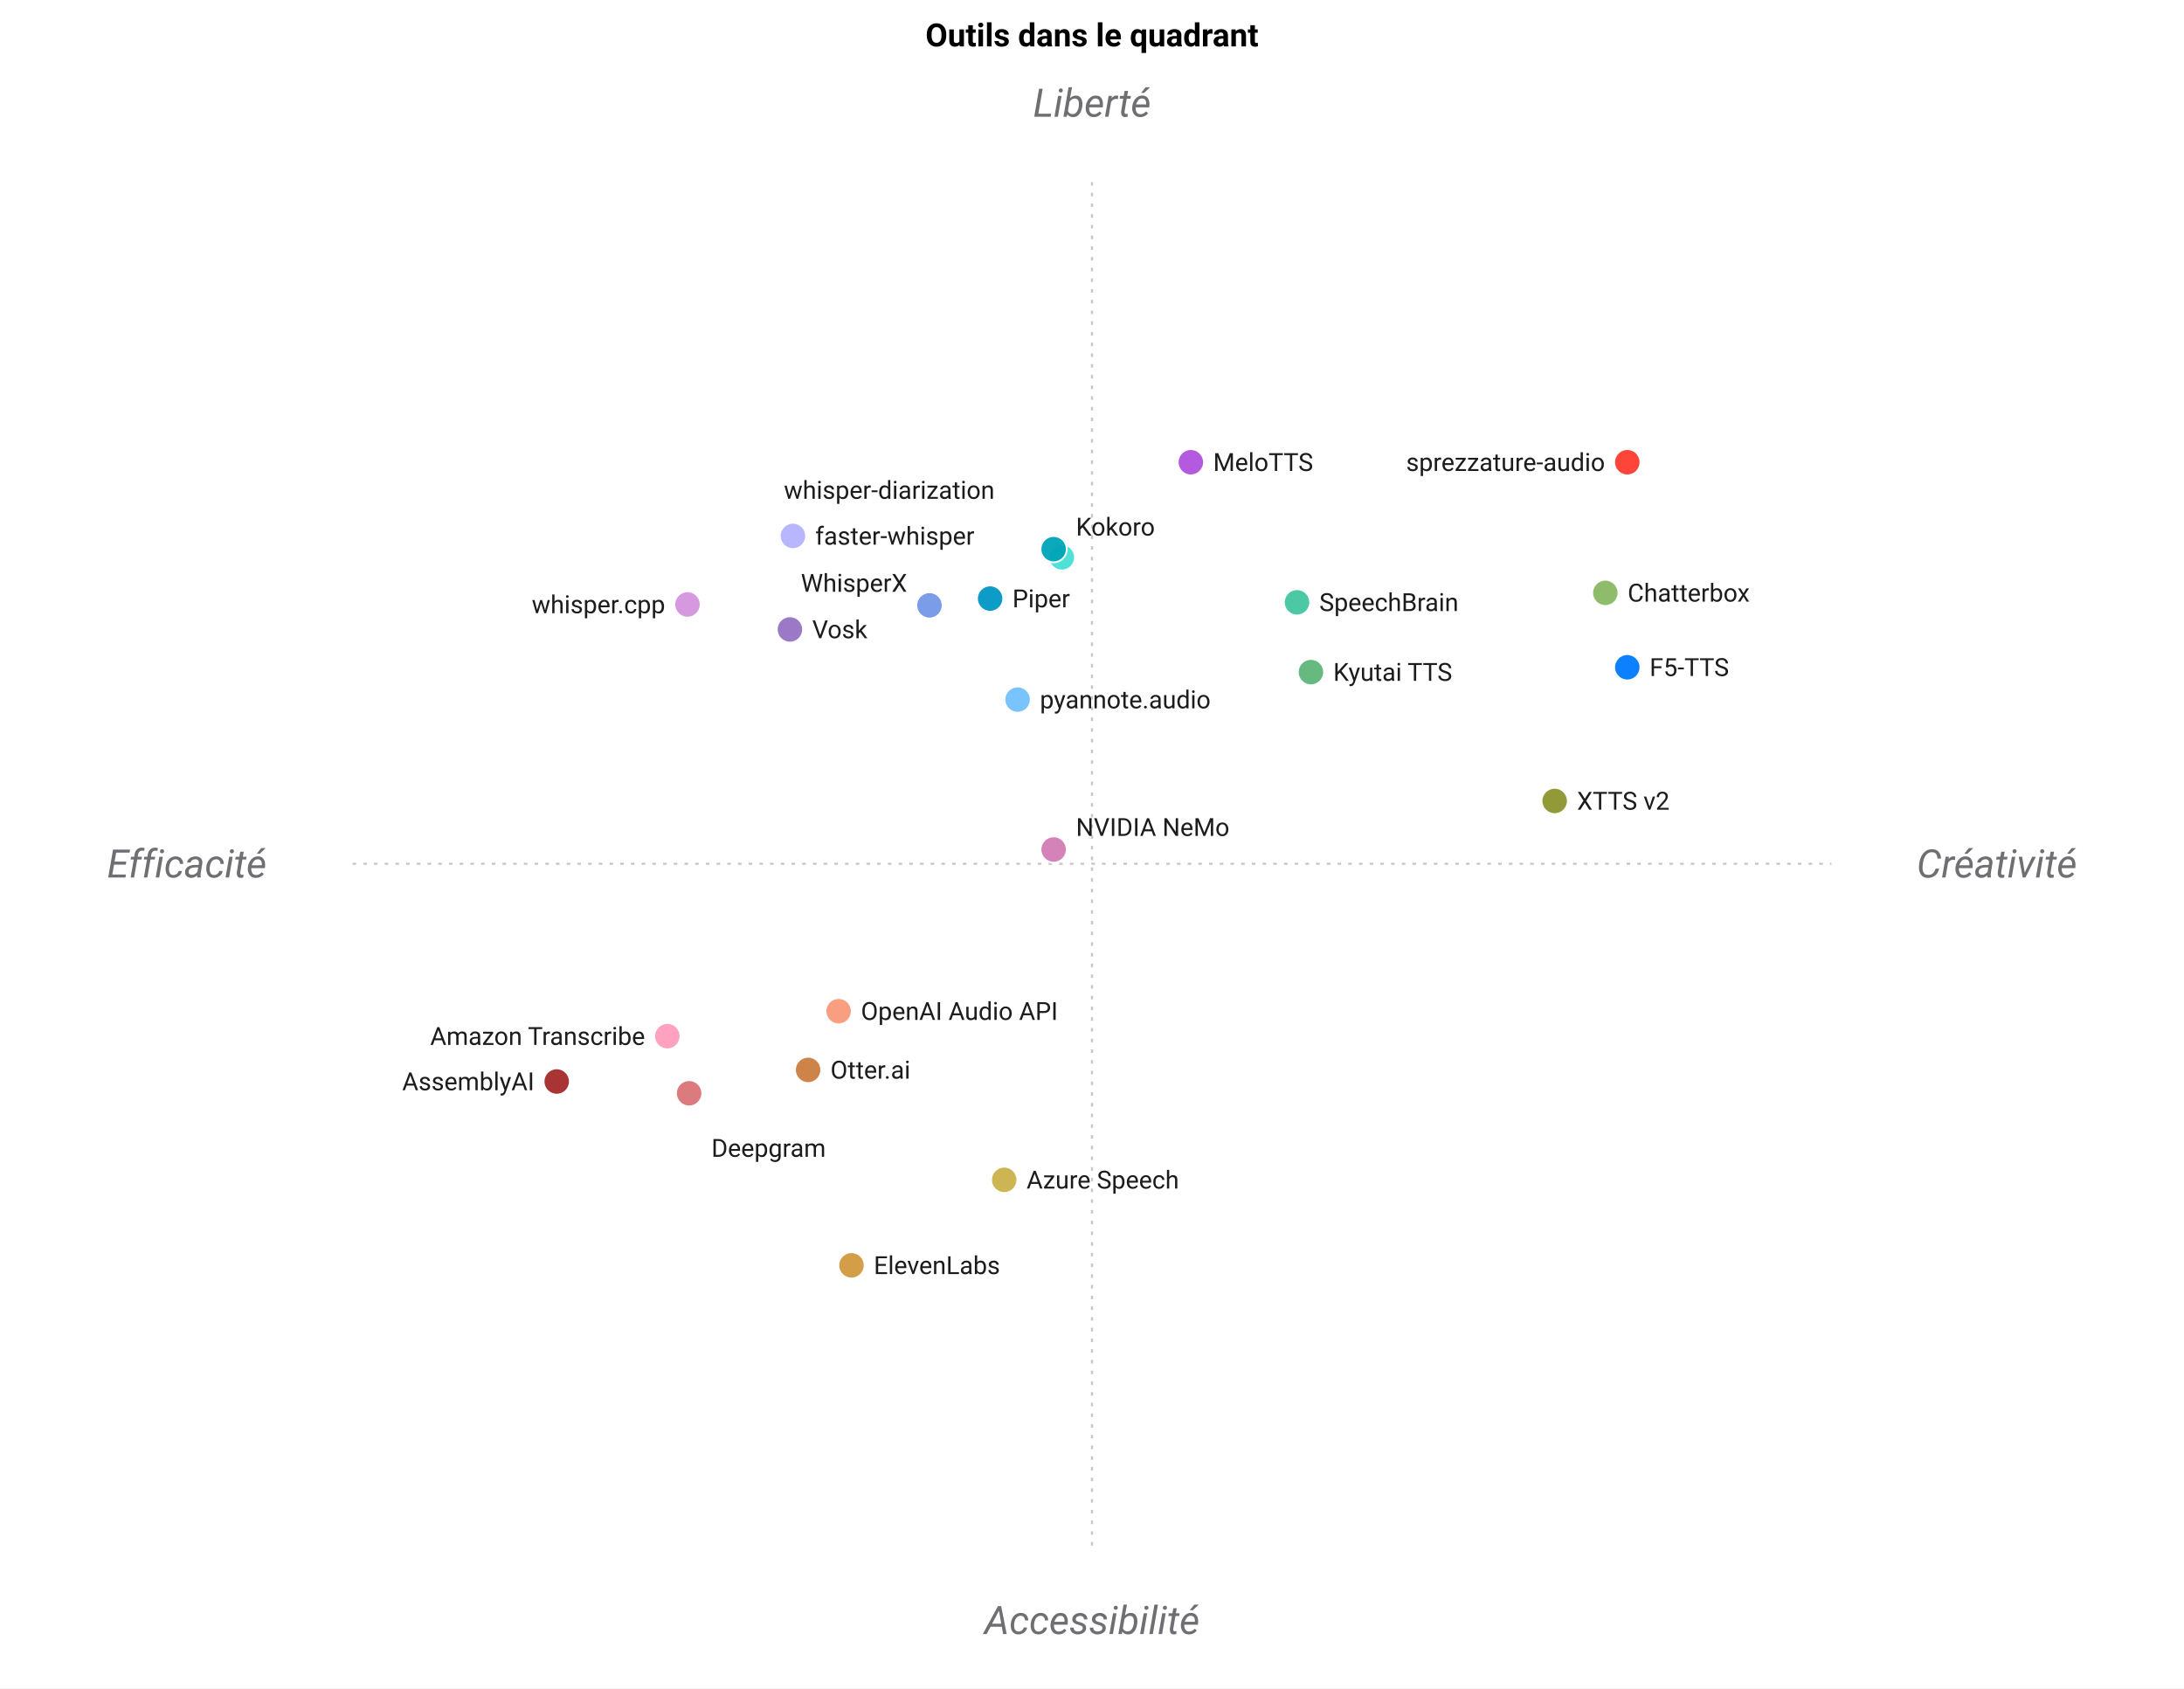
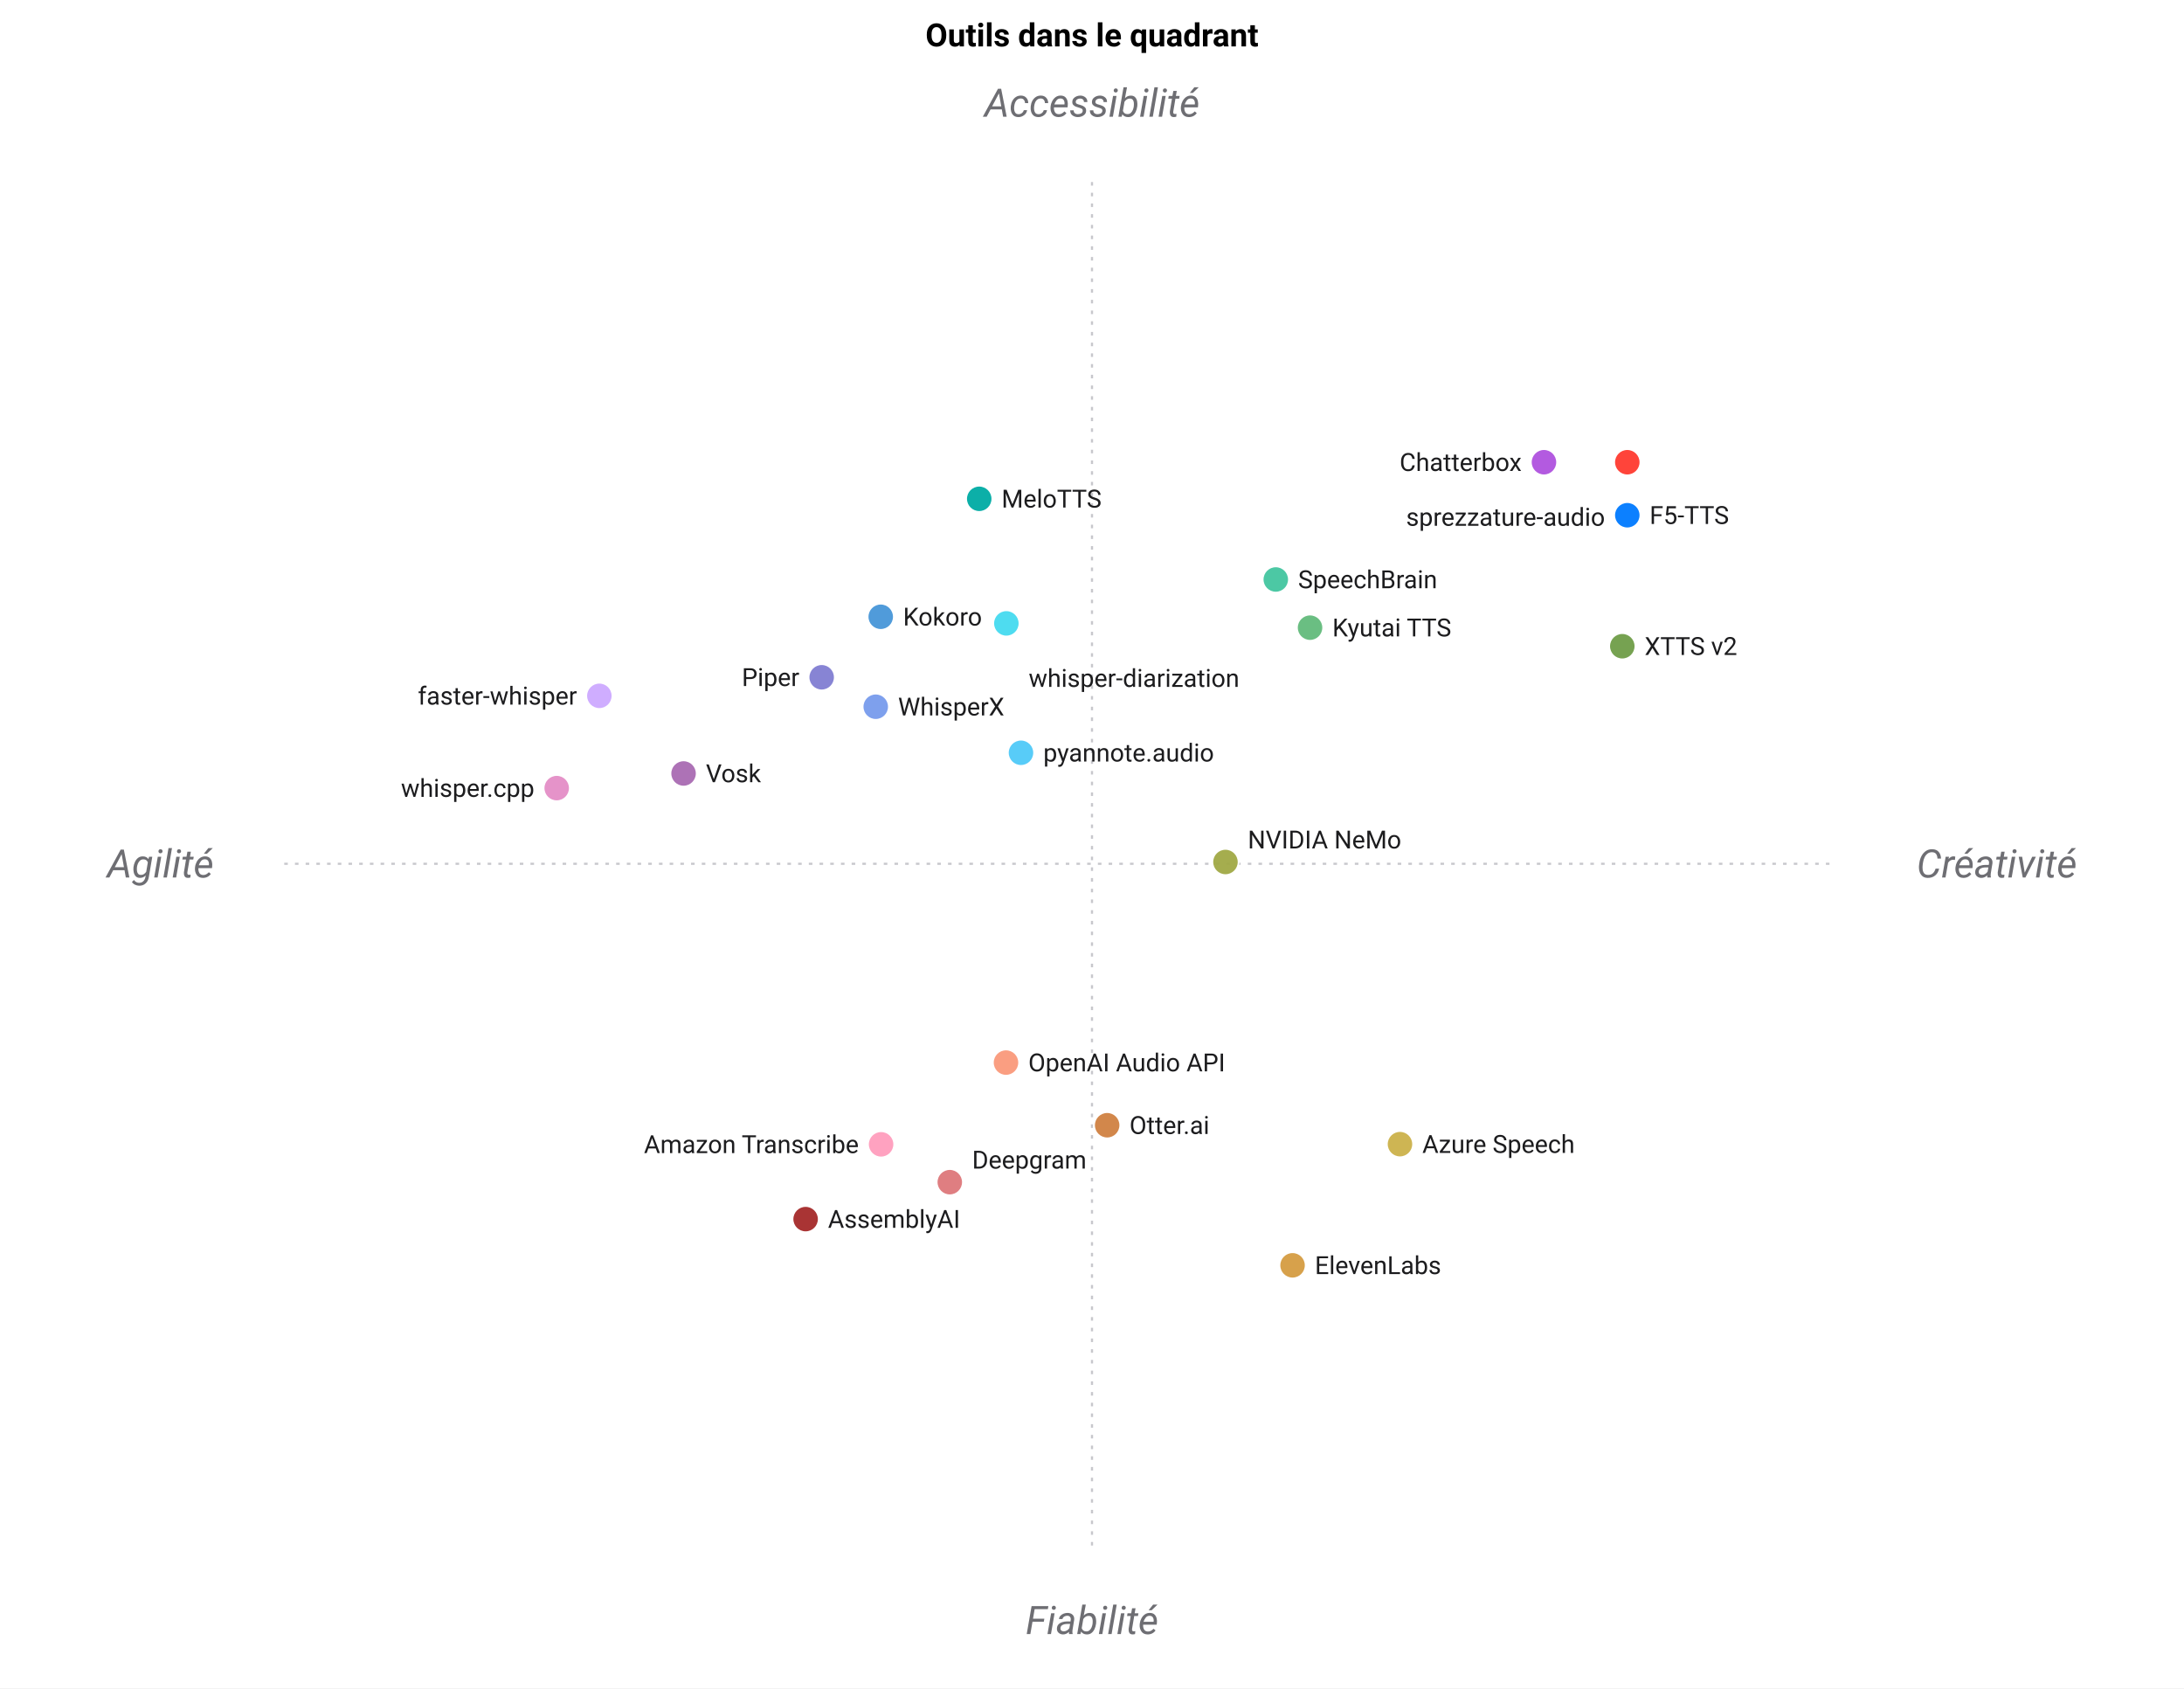
<svg xmlns="http://www.w3.org/2000/svg" width="1224" height="946" viewBox="0 0 1224 946" role="img" aria-labelledby="sp-title sp-desc" font-family="Roboto, -apple-system, Helvetica, Arial, sans-serif">
  <rect width="1224" height="946" fill="#FFFFFF" />
  <style>.sp-dot{cursor:pointer}.sp-dot:hover circle,.sp-dot:focus circle{stroke-width:2.4}.sp-dot:hover,.sp-dot:focus{filter:brightness(1.08);outline:none}</style>
-   <line x1="197.6" y1="484.0" x2="1026.4" y2="484.0" stroke="#C7C7CC" stroke-width="1.2" stroke-dasharray="2,4" />
+   <line x1="159.3" y1="484.0" x2="1026.4" y2="484.0" stroke="#C7C7CC" stroke-width="1.2" stroke-dasharray="2,4" />
  <line x1="612.0" y1="866.0" x2="612.0" y2="102.0" stroke="#C7C7CC" stroke-width="1.2" stroke-dasharray="2,4" />
  <text data-pole="right" x="1164.0" y="491.7" font-size="22" font-style="italic" fill="#6E6E73" text-anchor="end">Créativité</text>
-   <text data-pole="left" x="60.0" y="491.7" font-size="22" font-style="italic" fill="#6E6E73" text-anchor="start">Efficacité</text>
-   <text data-pole="top" x="612.0" y="65.4" font-size="22" font-style="italic" fill="#6E6E73" text-anchor="middle">Liberté</text>
-   <text data-pole="bottom" x="612.0" y="915.6" font-size="22" font-style="italic" fill="#6E6E73" text-anchor="middle">Accessibilité</text>
-   <g class="sp-dot" tabindex="0" role="img" aria-label="Outils: sprezzature-audio Local et hors ligne: 5 Gratuit ou open source: 5 Licence permissive pour un usage commercial: 4 Qualité de la reconnaissance: 4 Segmentation par locuteur: 3 Identification nommée du locuteur: 5 Synthèse vocale: 4 Clonage de voix: 3 Piste minutée produite: 5 Couverture multilingue: 4 Installation légère sans torch: 5 Vitesse sur une machine ordinaire: 4 Traitement en flux temps réel: 1 Maturité et écosystème: 1 Support commercial: 1">
+   <text data-pole="left" x="60.0" y="491.7" font-size="22" font-style="italic" fill="#6E6E73" text-anchor="start">Agilité</text>
+   <text data-pole="top" x="612.0" y="65.4" font-size="22" font-style="italic" fill="#6E6E73" text-anchor="middle">Accessibilité</text>
+   <text data-pole="bottom" x="612.0" y="915.6" font-size="22" font-style="italic" fill="#6E6E73" text-anchor="middle">Fiabilité</text>
+   <g class="sp-dot" tabindex="0" role="img" aria-label="Outils: sprezzature-audio Local et hors ligne: 5 Gratuit ou open source: 5 Licence permissive pour un usage commercial: 4 Qualité de la reconnaissance: 4 Segmentation par locuteur: 3 Identification nommée du locuteur: 5 Synthèse vocale: 4 Clonage de voix: 3 Piste minutée produite: 5 Couverture multilingue: 4 Installation légère sans torch: 1 Vitesse sur une machine ordinaire: 4 Traitement en flux temps réel: 1 Maturité et écosystème: 1 Support commercial: 1">
    <circle cx="912.0" cy="259.0" r="7.36" fill="#FF3B30" stroke="white" stroke-width="1" opacity="0.95" />
  </g>
-   <text x="899.5" y="263.9" font-size="14" fill="#1C1C1E" text-anchor="end">sprezzature-audio</text>
+   <text x="899.5" y="294.6" font-size="14" fill="#1C1C1E" text-anchor="end">sprezzature-audio</text>
  <g class="sp-dot" tabindex="0" role="img" aria-label="Outils: whisper.cpp Local et hors ligne: 5 Gratuit ou open source: 5 Licence permissive pour un usage commercial: 5 Qualité de la reconnaissance: 4 Segmentation par locuteur: 2 Identification nommée du locuteur: 1 Synthèse vocale: 1 Clonage de voix: 1 Piste minutée produite: 4 Couverture multilingue: 5 Installation légère sans torch: 5 Vitesse sur une machine ordinaire: 5 Traitement en flux temps réel: 3 Maturité et écosystème: 5 Support commercial: 2">
-     <circle cx="385.3" cy="338.7" r="7.36" fill="#D494DE" stroke="white" stroke-width="1" opacity="0.95" />
+     <circle cx="312.0" cy="441.6" r="7.36" fill="#E48EC6" stroke="white" stroke-width="1" opacity="0.95" />
  </g>
-   <text x="372.8" y="343.6" font-size="14" fill="#1C1C1E" text-anchor="end">whisper.cpp</text>
+   <text x="299.5" y="446.5" font-size="14" fill="#1C1C1E" text-anchor="end">whisper.cpp</text>
  <g class="sp-dot" tabindex="0" role="img" aria-label="Outils: faster-whisper Local et hors ligne: 5 Gratuit ou open source: 5 Licence permissive pour un usage commercial: 5 Qualité de la reconnaissance: 4 Segmentation par locuteur: 1 Identification nommée du locuteur: 1 Synthèse vocale: 1 Clonage de voix: 1 Piste minutée produite: 2 Couverture multilingue: 5 Installation légère sans torch: 4 Vitesse sur une machine ordinaire: 5 Traitement en flux temps réel: 2 Maturité et écosystème: 5 Support commercial: 2">
-     <circle cx="444.4" cy="300.3" r="7.36" fill="#B4B2FF" stroke="white" stroke-width="1" opacity="0.95" />
+     <circle cx="335.9" cy="389.9" r="7.36" fill="#CDA9FF" stroke="white" stroke-width="1" opacity="0.95" />
  </g>
-   <text x="456.9" y="305.2" font-size="14" fill="#1C1C1E" text-anchor="start">faster-whisper</text>
+   <text x="323.4" y="394.8" font-size="14" fill="#1C1C1E" text-anchor="end">faster-whisper</text>
  <g class="sp-dot" tabindex="0" role="img" aria-label="Outils: WhisperX Local et hors ligne: 5 Gratuit ou open source: 5 Licence permissive pour un usage commercial: 3 Qualité de la reconnaissance: 4 Segmentation par locuteur: 4 Identification nommée du locuteur: 1 Synthèse vocale: 1 Clonage de voix: 1 Piste minutée produite: 4 Couverture multilingue: 4 Installation légère sans torch: 2 Vitesse sur une machine ordinaire: 4 Traitement en flux temps réel: 1 Maturité et écosystème: 4 Support commercial: 1">
-     <circle cx="520.9" cy="339.2" r="7.36" fill="#7598E8" stroke="white" stroke-width="1" opacity="0.95" />
+     <circle cx="490.8" cy="396.0" r="7.36" fill="#789BEC" stroke="white" stroke-width="1" opacity="0.95" />
  </g>
-   <text x="508.4" y="331.6" font-size="14" fill="#1C1C1E" text-anchor="end">WhisperX</text>
+   <text x="503.3" y="400.9" font-size="14" fill="#1C1C1E" text-anchor="start">WhisperX</text>
  <g class="sp-dot" tabindex="0" role="img" aria-label="Outils: whisper-diarization Local et hors ligne: 5 Gratuit ou open source: 5 Licence permissive pour un usage commercial: 4 Qualité de la reconnaissance: 4 Segmentation par locuteur: 4 Identification nommée du locuteur: 1 Synthèse vocale: 1 Clonage de voix: 1 Piste minutée produite: 4 Couverture multilingue: 3 Installation légère sans torch: 1 Vitesse sur une machine ordinaire: 3 Traitement en flux temps réel: 1 Maturité et écosystème: 3 Support commercial: 1">
-     <circle cx="595.1" cy="312.3" r="7.36" fill="#46DED5" stroke="white" stroke-width="1" opacity="0.95" />
+     <circle cx="564.0" cy="349.3" r="7.36" fill="#45DAEF" stroke="white" stroke-width="1" opacity="0.95" />
  </g>
-   <text x="557.4" y="279.5" font-size="14" fill="#1C1C1E" text-anchor="end">whisper-diarization</text>
+   <text x="576.5" y="384.9" font-size="14" fill="#1C1C1E" text-anchor="start">whisper-diarization</text>
  <g class="sp-dot" tabindex="0" role="img" aria-label="Outils: pyannote.audio Local et hors ligne: 5 Gratuit ou open source: 5 Licence permissive pour un usage commercial: 3 Qualité de la reconnaissance: 1 Segmentation par locuteur: 5 Identification nommée du locuteur: 3 Synthèse vocale: 1 Clonage de voix: 1 Piste minutée produite: 2 Couverture multilingue: 5 Installation légère sans torch: 2 Vitesse sur une machine ordinaire: 3 Traitement en flux temps réel: 2 Maturité et écosystème: 5 Support commercial: 4">
-     <circle cx="570.3" cy="392.0" r="7.36" fill="#72C1FF" stroke="white" stroke-width="1" opacity="0.95" />
+     <circle cx="572.2" cy="421.8" r="7.36" fill="#50C9F8" stroke="white" stroke-width="1" opacity="0.95" />
  </g>
-   <text x="582.8" y="396.9" font-size="14" fill="#1C1C1E" text-anchor="start">pyannote.audio</text>
+   <text x="584.7" y="426.7" font-size="14" fill="#1C1C1E" text-anchor="start">pyannote.audio</text>
  <g class="sp-dot" tabindex="0" role="img" aria-label="Outils: NVIDIA NeMo Local et hors ligne: 5 Gratuit ou open source: 5 Licence permissive pour un usage commercial: 5 Qualité de la reconnaissance: 5 Segmentation par locuteur: 5 Identification nommée du locuteur: 4 Synthèse vocale: 4 Clonage de voix: 3 Piste minutée produite: 2 Couverture multilingue: 4 Installation légère sans torch: 1 Vitesse sur une machine ordinaire: 4 Traitement en flux temps réel: 4 Maturité et écosystème: 5 Support commercial: 5">
-     <circle cx="590.5" cy="476.0" r="7.36" fill="#D27DB5" stroke="white" stroke-width="1" opacity="0.95" />
+     <circle cx="686.8" cy="483.0" r="7.36" fill="#A1A945" stroke="white" stroke-width="1" opacity="0.95" />
  </g>
-   <text x="603.0" y="468.4" font-size="14" fill="#1C1C1E" text-anchor="start">NVIDIA NeMo</text>
+   <text x="699.3" y="475.4" font-size="14" fill="#1C1C1E" text-anchor="start">NVIDIA NeMo</text>
  <g class="sp-dot" tabindex="0" role="img" aria-label="Outils: SpeechBrain Local et hors ligne: 5 Gratuit ou open source: 5 Licence permissive pour un usage commercial: 5 Qualité de la reconnaissance: 3 Segmentation par locuteur: 3 Identification nommée du locuteur: 4 Synthèse vocale: 3 Clonage de voix: 2 Piste minutée produite: 1 Couverture multilingue: 3 Installation légère sans torch: 2 Vitesse sur une machine ordinaire: 2 Traitement en flux temps réel: 2 Maturité et écosystème: 4 Support commercial: 1">
-     <circle cx="726.9" cy="337.5" r="7.36" fill="#43C5A0" stroke="white" stroke-width="1" opacity="0.95" />
+     <circle cx="715.0" cy="324.7" r="7.36" fill="#43C5A0" stroke="white" stroke-width="1" opacity="0.95" />
  </g>
-   <text x="739.4" y="342.4" font-size="14" fill="#1C1C1E" text-anchor="start">SpeechBrain</text>
+   <text x="727.5" y="329.6" font-size="14" fill="#1C1C1E" text-anchor="start">SpeechBrain</text>
  <g class="sp-dot" tabindex="0" role="img" aria-label="Outils: Vosk Local et hors ligne: 5 Gratuit ou open source: 5 Licence permissive pour un usage commercial: 5 Qualité de la reconnaissance: 2 Segmentation par locuteur: 2 Identification nommée du locuteur: 2 Synthèse vocale: 1 Clonage de voix: 1 Piste minutée produite: 3 Couverture multilingue: 4 Installation légère sans torch: 5 Vitesse sur une machine ordinaire: 5 Traitement en flux temps réel: 5 Maturité et écosystème: 4 Support commercial: 3">
-     <circle cx="442.7" cy="352.7" r="7.36" fill="#9672C4" stroke="white" stroke-width="1" opacity="0.95" />
+     <circle cx="383.1" cy="433.4" r="7.36" fill="#A96BB2" stroke="white" stroke-width="1" opacity="0.95" />
  </g>
-   <text x="455.2" y="357.6" font-size="14" fill="#1C1C1E" text-anchor="start">Vosk</text>
+   <text x="395.6" y="438.3" font-size="14" fill="#1C1C1E" text-anchor="start">Vosk</text>
  <g class="sp-dot" tabindex="0" role="img" aria-label="Outils: Kokoro Local et hors ligne: 5 Gratuit ou open source: 5 Licence permissive pour un usage commercial: 5 Qualité de la reconnaissance: 1 Segmentation par locuteur: 1 Identification nommée du locuteur: 1 Synthèse vocale: 5 Clonage de voix: 1 Piste minutée produite: 2 Couverture multilingue: 3 Installation légère sans torch: 5 Vitesse sur une machine ordinaire: 5 Traitement en flux temps réel: 3 Maturité et écosystème: 4 Support commercial: 1">
-     <circle cx="590.5" cy="307.7" r="7.36" fill="#00A4B8" stroke="white" stroke-width="1" opacity="0.95" />
+     <circle cx="493.6" cy="345.6" r="7.36" fill="#4796D8" stroke="white" stroke-width="1" opacity="0.95" />
  </g>
-   <text x="603.0" y="300.1" font-size="14" fill="#1C1C1E" text-anchor="start">Kokoro</text>
+   <text x="506.1" y="350.5" font-size="14" fill="#1C1C1E" text-anchor="start">Kokoro</text>
  <g class="sp-dot" tabindex="0" role="img" aria-label="Outils: Piper Local et hors ligne: 5 Gratuit ou open source: 5 Licence permissive pour un usage commercial: 3 Qualité de la reconnaissance: 1 Segmentation par locuteur: 1 Identification nommée du locuteur: 1 Synthèse vocale: 3 Clonage de voix: 1 Piste minutée produite: 1 Couverture multilingue: 5 Installation légère sans torch: 5 Vitesse sur une machine ordinaire: 5 Traitement en flux temps réel: 4 Maturité et écosystème: 4 Support commercial: 1">
-     <circle cx="554.9" cy="335.4" r="7.36" fill="#0097C4" stroke="white" stroke-width="1" opacity="0.95" />
+     <circle cx="460.5" cy="379.5" r="7.36" fill="#817ED2" stroke="white" stroke-width="1" opacity="0.95" />
  </g>
-   <text x="567.4" y="340.3" font-size="14" fill="#1C1C1E" text-anchor="start">Piper</text>
+   <text x="448.0" y="384.4" font-size="14" fill="#1C1C1E" text-anchor="end">Piper</text>
  <g class="sp-dot" tabindex="0" role="img" aria-label="Outils: Chatterbox Local et hors ligne: 5 Gratuit ou open source: 5 Licence permissive pour un usage commercial: 5 Qualité de la reconnaissance: 1 Segmentation par locuteur: 1 Identification nommée du locuteur: 1 Synthèse vocale: 5 Clonage de voix: 5 Piste minutée produite: 1 Couverture multilingue: 4 Installation légère sans torch: 1 Vitesse sur une machine ordinaire: 2 Traitement en flux temps réel: 2 Maturité et écosystème: 3 Support commercial: 1">
-     <circle cx="899.7" cy="332.2" r="7.36" fill="#89B964" stroke="white" stroke-width="1" opacity="0.95" />
+     <circle cx="865.3" cy="259.0" r="7.36" fill="#AF52DE" stroke="white" stroke-width="1" opacity="0.95" />
  </g>
-   <text x="912.2" y="337.1" font-size="14" fill="#1C1C1E" text-anchor="start">Chatterbox</text>
+   <text x="852.8" y="263.9" font-size="14" fill="#1C1C1E" text-anchor="end">Chatterbox</text>
  <g class="sp-dot" tabindex="0" role="img" aria-label="Outils: XTTS v2 Local et hors ligne: 5 Gratuit ou open source: 3 Licence permissive pour un usage commercial: 1 Qualité de la reconnaissance: 1 Segmentation par locuteur: 1 Identification nommée du locuteur: 1 Synthèse vocale: 4 Clonage de voix: 5 Piste minutée produite: 1 Couverture multilingue: 5 Installation légère sans torch: 1 Vitesse sur une machine ordinaire: 2 Traitement en flux temps réel: 3 Maturité et écosystème: 4 Support commercial: 1">
-     <circle cx="871.3" cy="448.8" r="7.36" fill="#8D952D" stroke="white" stroke-width="1" opacity="0.95" />
+     <circle cx="909.2" cy="362.1" r="7.36" fill="#6F9D48" stroke="white" stroke-width="1" opacity="0.95" />
  </g>
-   <text x="883.8" y="453.7" font-size="14" fill="#1C1C1E" text-anchor="start">XTTS v2</text>
+   <text x="921.7" y="367.0" font-size="14" fill="#1C1C1E" text-anchor="start">XTTS v2</text>
  <g class="sp-dot" tabindex="0" role="img" aria-label="Outils: F5-TTS Local et hors ligne: 5 Gratuit ou open source: 5 Licence permissive pour un usage commercial: 2 Qualité de la reconnaissance: 1 Segmentation par locuteur: 1 Identification nommée du locuteur: 1 Synthèse vocale: 4 Clonage de voix: 5 Piste minutée produite: 1 Couverture multilingue: 3 Installation légère sans torch: 1 Vitesse sur une machine ordinaire: 2 Traitement en flux temps réel: 2 Maturité et écosystème: 3 Support commercial: 1">
-     <circle cx="912.0" cy="373.9" r="7.36" fill="#007AFF" stroke="white" stroke-width="1" opacity="0.95" />
+     <circle cx="912.0" cy="288.7" r="7.36" fill="#007AFF" stroke="white" stroke-width="1" opacity="0.95" />
  </g>
-   <text x="924.5" y="378.8" font-size="14" fill="#1C1C1E" text-anchor="start">F5-TTS</text>
+   <text x="924.5" y="293.6" font-size="14" fill="#1C1C1E" text-anchor="start">F5-TTS</text>
  <g class="sp-dot" tabindex="0" role="img" aria-label="Outils: Kyutai TTS Local et hors ligne: 5 Gratuit ou open source: 5 Licence permissive pour un usage commercial: 3 Qualité de la reconnaissance: 1 Segmentation par locuteur: 1 Identification nommée du locuteur: 1 Synthèse vocale: 4 Clonage de voix: 3 Piste minutée produite: 4 Couverture multilingue: 2 Installation légère sans torch: 2 Vitesse sur une machine ordinaire: 4 Traitement en flux temps réel: 5 Maturité et écosystème: 2 Support commercial: 1">
-     <circle cx="734.7" cy="376.6" r="7.36" fill="#5FB779" stroke="white" stroke-width="1" opacity="0.95" />
+     <circle cx="734.2" cy="351.7" r="7.36" fill="#63BB7C" stroke="white" stroke-width="1" opacity="0.95" />
  </g>
-   <text x="747.2" y="381.5" font-size="14" fill="#1C1C1E" text-anchor="start">Kyutai TTS</text>
+   <text x="746.7" y="356.6" font-size="14" fill="#1C1C1E" text-anchor="start">Kyutai TTS</text>
  <g class="sp-dot" tabindex="0" role="img" aria-label="Outils: MeloTTS Local et hors ligne: 5 Gratuit ou open source: 5 Licence permissive pour un usage commercial: 5 Qualité de la reconnaissance: 1 Segmentation par locuteur: 1 Identification nommée du locuteur: 1 Synthèse vocale: 3 Clonage de voix: 1 Piste minutée produite: 1 Couverture multilingue: 4 Installation légère sans torch: 2 Vitesse sur une machine ordinaire: 4 Traitement en flux temps réel: 2 Maturité et écosystème: 3 Support commercial: 1">
-     <circle cx="667.4" cy="259.0" r="7.36" fill="#AF52DE" stroke="white" stroke-width="1" opacity="0.95" />
+     <circle cx="548.8" cy="279.5" r="7.36" fill="#00ABA4" stroke="white" stroke-width="1" opacity="0.95" />
  </g>
-   <text x="679.9" y="263.9" font-size="14" fill="#1C1C1E" text-anchor="start">MeloTTS</text>
+   <text x="561.3" y="284.4" font-size="14" fill="#1C1C1E" text-anchor="start">MeloTTS</text>
  <g class="sp-dot" tabindex="0" role="img" aria-label="Outils: ElevenLabs Local et hors ligne: 1 Gratuit ou open source: 1 Licence permissive pour un usage commercial: 2 Qualité de la reconnaissance: 5 Segmentation par locuteur: 5 Identification nommée du locuteur: 2 Synthèse vocale: 5 Clonage de voix: 5 Piste minutée produite: 5 Couverture multilingue: 5 Installation légère sans torch: 5 Vitesse sur une machine ordinaire: 5 Traitement en flux temps réel: 5 Maturité et écosystème: 5 Support commercial: 5">
-     <circle cx="477.2" cy="709.0" r="7.36" fill="#D1993E" stroke="white" stroke-width="1" opacity="0.95" />
+     <circle cx="724.4" cy="709.0" r="7.36" fill="#D59C42" stroke="white" stroke-width="1" opacity="0.95" />
  </g>
-   <text x="489.7" y="713.9" font-size="14" fill="#1C1C1E" text-anchor="start">ElevenLabs</text>
+   <text x="736.9" y="713.9" font-size="14" fill="#1C1C1E" text-anchor="start">ElevenLabs</text>
  <g class="sp-dot" tabindex="0" role="img" aria-label="Outils: Deepgram Local et hors ligne: 2 Gratuit ou open source: 1 Licence permissive pour un usage commercial: 2 Qualité de la reconnaissance: 5 Segmentation par locuteur: 4 Identification nommée du locuteur: 1 Synthèse vocale: 4 Clonage de voix: 1 Piste minutée produite: 4 Couverture multilingue: 4 Installation légère sans torch: 5 Vitesse sur une machine ordinaire: 5 Traitement en flux temps réel: 5 Maturité et écosystème: 5 Support commercial: 5">
-     <circle cx="386.2" cy="612.6" r="7.36" fill="#D97578" stroke="white" stroke-width="1" opacity="0.95" />
+     <circle cx="532.3" cy="662.4" r="7.36" fill="#DD787B" stroke="white" stroke-width="1" opacity="0.95" />
  </g>
-   <text x="398.7" y="648.2" font-size="14" fill="#1C1C1E" text-anchor="start">Deepgram</text>
+   <text x="544.8" y="654.8" font-size="14" fill="#1C1C1E" text-anchor="start">Deepgram</text>
  <g class="sp-dot" tabindex="0" role="img" aria-label="Outils: AssemblyAI Local et hors ligne: 1 Gratuit ou open source: 1 Licence permissive pour un usage commercial: 2 Qualité de la reconnaissance: 5 Segmentation par locuteur: 5 Identification nommée du locuteur: 1 Synthèse vocale: 1 Clonage de voix: 1 Piste minutée produite: 4 Couverture multilingue: 4 Installation légère sans torch: 5 Vitesse sur une machine ordinaire: 5 Traitement en flux temps réel: 5 Maturité et écosystème: 5 Support commercial: 5">
-     <circle cx="312.0" cy="606.0" r="7.36" fill="#A52A2A" stroke="white" stroke-width="1" opacity="0.95" />
+     <circle cx="451.5" cy="683.1" r="7.36" fill="#A52A2A" stroke="white" stroke-width="1" opacity="0.95" />
  </g>
-   <text x="299.5" y="610.9" font-size="14" fill="#1C1C1E" text-anchor="end">AssemblyAI</text>
+   <text x="464.0" y="688.0" font-size="14" fill="#1C1C1E" text-anchor="start">AssemblyAI</text>
  <g class="sp-dot" tabindex="0" role="img" aria-label="Outils: Azure Speech Local et hors ligne: 3 Gratuit ou open source: 1 Licence permissive pour un usage commercial: 2 Qualité de la reconnaissance: 4 Segmentation par locuteur: 4 Identification nommée du locuteur: 4 Synthèse vocale: 5 Clonage de voix: 4 Piste minutée produite: 4 Couverture multilingue: 5 Installation légère sans torch: 4 Vitesse sur une machine ordinaire: 4 Traitement en flux temps réel: 5 Maturité et écosystème: 5 Support commercial: 5">
-     <circle cx="562.8" cy="661.1" r="7.36" fill="#CCB14A" stroke="white" stroke-width="1" opacity="0.95" />
+     <circle cx="784.6" cy="641.1" r="7.36" fill="#CCB14A" stroke="white" stroke-width="1" opacity="0.95" />
  </g>
-   <text x="575.3" y="666.0" font-size="14" fill="#1C1C1E" text-anchor="start">Azure Speech</text>
+   <text x="797.1" y="646.0" font-size="14" fill="#1C1C1E" text-anchor="start">Azure Speech</text>
  <g class="sp-dot" tabindex="0" role="img" aria-label="Outils: Amazon Transcribe Local et hors ligne: 1 Gratuit ou open source: 1 Licence permissive pour un usage commercial: 2 Qualité de la reconnaissance: 4 Segmentation par locuteur: 4 Identification nommée du locuteur: 1 Synthèse vocale: 1 Clonage de voix: 1 Piste minutée produite: 4 Couverture multilingue: 4 Installation légère sans torch: 5 Vitesse sur une machine ordinaire: 4 Traitement en flux temps réel: 4 Maturité et écosystème: 5 Support commercial: 5">
-     <circle cx="374.0" cy="580.6" r="7.36" fill="#FF9DBD" stroke="white" stroke-width="1" opacity="0.95" />
+     <circle cx="493.8" cy="641.2" r="7.36" fill="#FF9DBD" stroke="white" stroke-width="1" opacity="0.95" />
  </g>
-   <text x="361.5" y="585.5" font-size="14" fill="#1C1C1E" text-anchor="end">Amazon Transcribe</text>
+   <text x="481.3" y="646.1" font-size="14" fill="#1C1C1E" text-anchor="end">Amazon Transcribe</text>
  <g class="sp-dot" tabindex="0" role="img" aria-label="Outils: OpenAI Audio API Local et hors ligne: 1 Gratuit ou open source: 1 Licence permissive pour un usage commercial: 2 Qualité de la reconnaissance: 4 Segmentation par locuteur: 1 Identification nommée du locuteur: 1 Synthèse vocale: 4 Clonage de voix: 1 Piste minutée produite: 3 Couverture multilingue: 5 Installation légère sans torch: 5 Vitesse sur une machine ordinaire: 4 Traitement en flux temps réel: 4 Maturité et écosystème: 5 Support commercial: 4">
-     <circle cx="470.0" cy="566.6" r="7.36" fill="#FA997B" stroke="white" stroke-width="1" opacity="0.95" />
+     <circle cx="563.8" cy="595.4" r="7.36" fill="#FA997B" stroke="white" stroke-width="1" opacity="0.95" />
  </g>
-   <text x="482.5" y="571.5" font-size="14" fill="#1C1C1E" text-anchor="start">OpenAI Audio API</text>
+   <text x="576.3" y="600.3" font-size="14" fill="#1C1C1E" text-anchor="start">OpenAI Audio API</text>
  <g class="sp-dot" tabindex="0" role="img" aria-label="Outils: Otter.ai Local et hors ligne: 1 Gratuit ou open source: 1 Licence permissive pour un usage commercial: 1 Qualité de la reconnaissance: 4 Segmentation par locuteur: 4 Identification nommée du locuteur: 4 Synthèse vocale: 1 Clonage de voix: 1 Piste minutée produite: 3 Couverture multilingue: 2 Installation légère sans torch: 5 Vitesse sur une machine ordinaire: 4 Traitement en flux temps réel: 5 Maturité et écosystème: 4 Support commercial: 4">
-     <circle cx="452.9" cy="599.5" r="7.36" fill="#CC7E3F" stroke="white" stroke-width="1" opacity="0.95" />
+     <circle cx="620.5" cy="630.5" r="7.36" fill="#D08142" stroke="white" stroke-width="1" opacity="0.95" />
  </g>
-   <text x="465.4" y="604.4" font-size="14" fill="#1C1C1E" text-anchor="start">Otter.ai</text>
+   <text x="633.0" y="635.4" font-size="14" fill="#1C1C1E" text-anchor="start">Otter.ai</text>
  <text x="612.0" y="26" font-size="18" font-weight="bold" fill="#000" text-anchor="middle">Outils dans le quadrant</text>
</svg>
